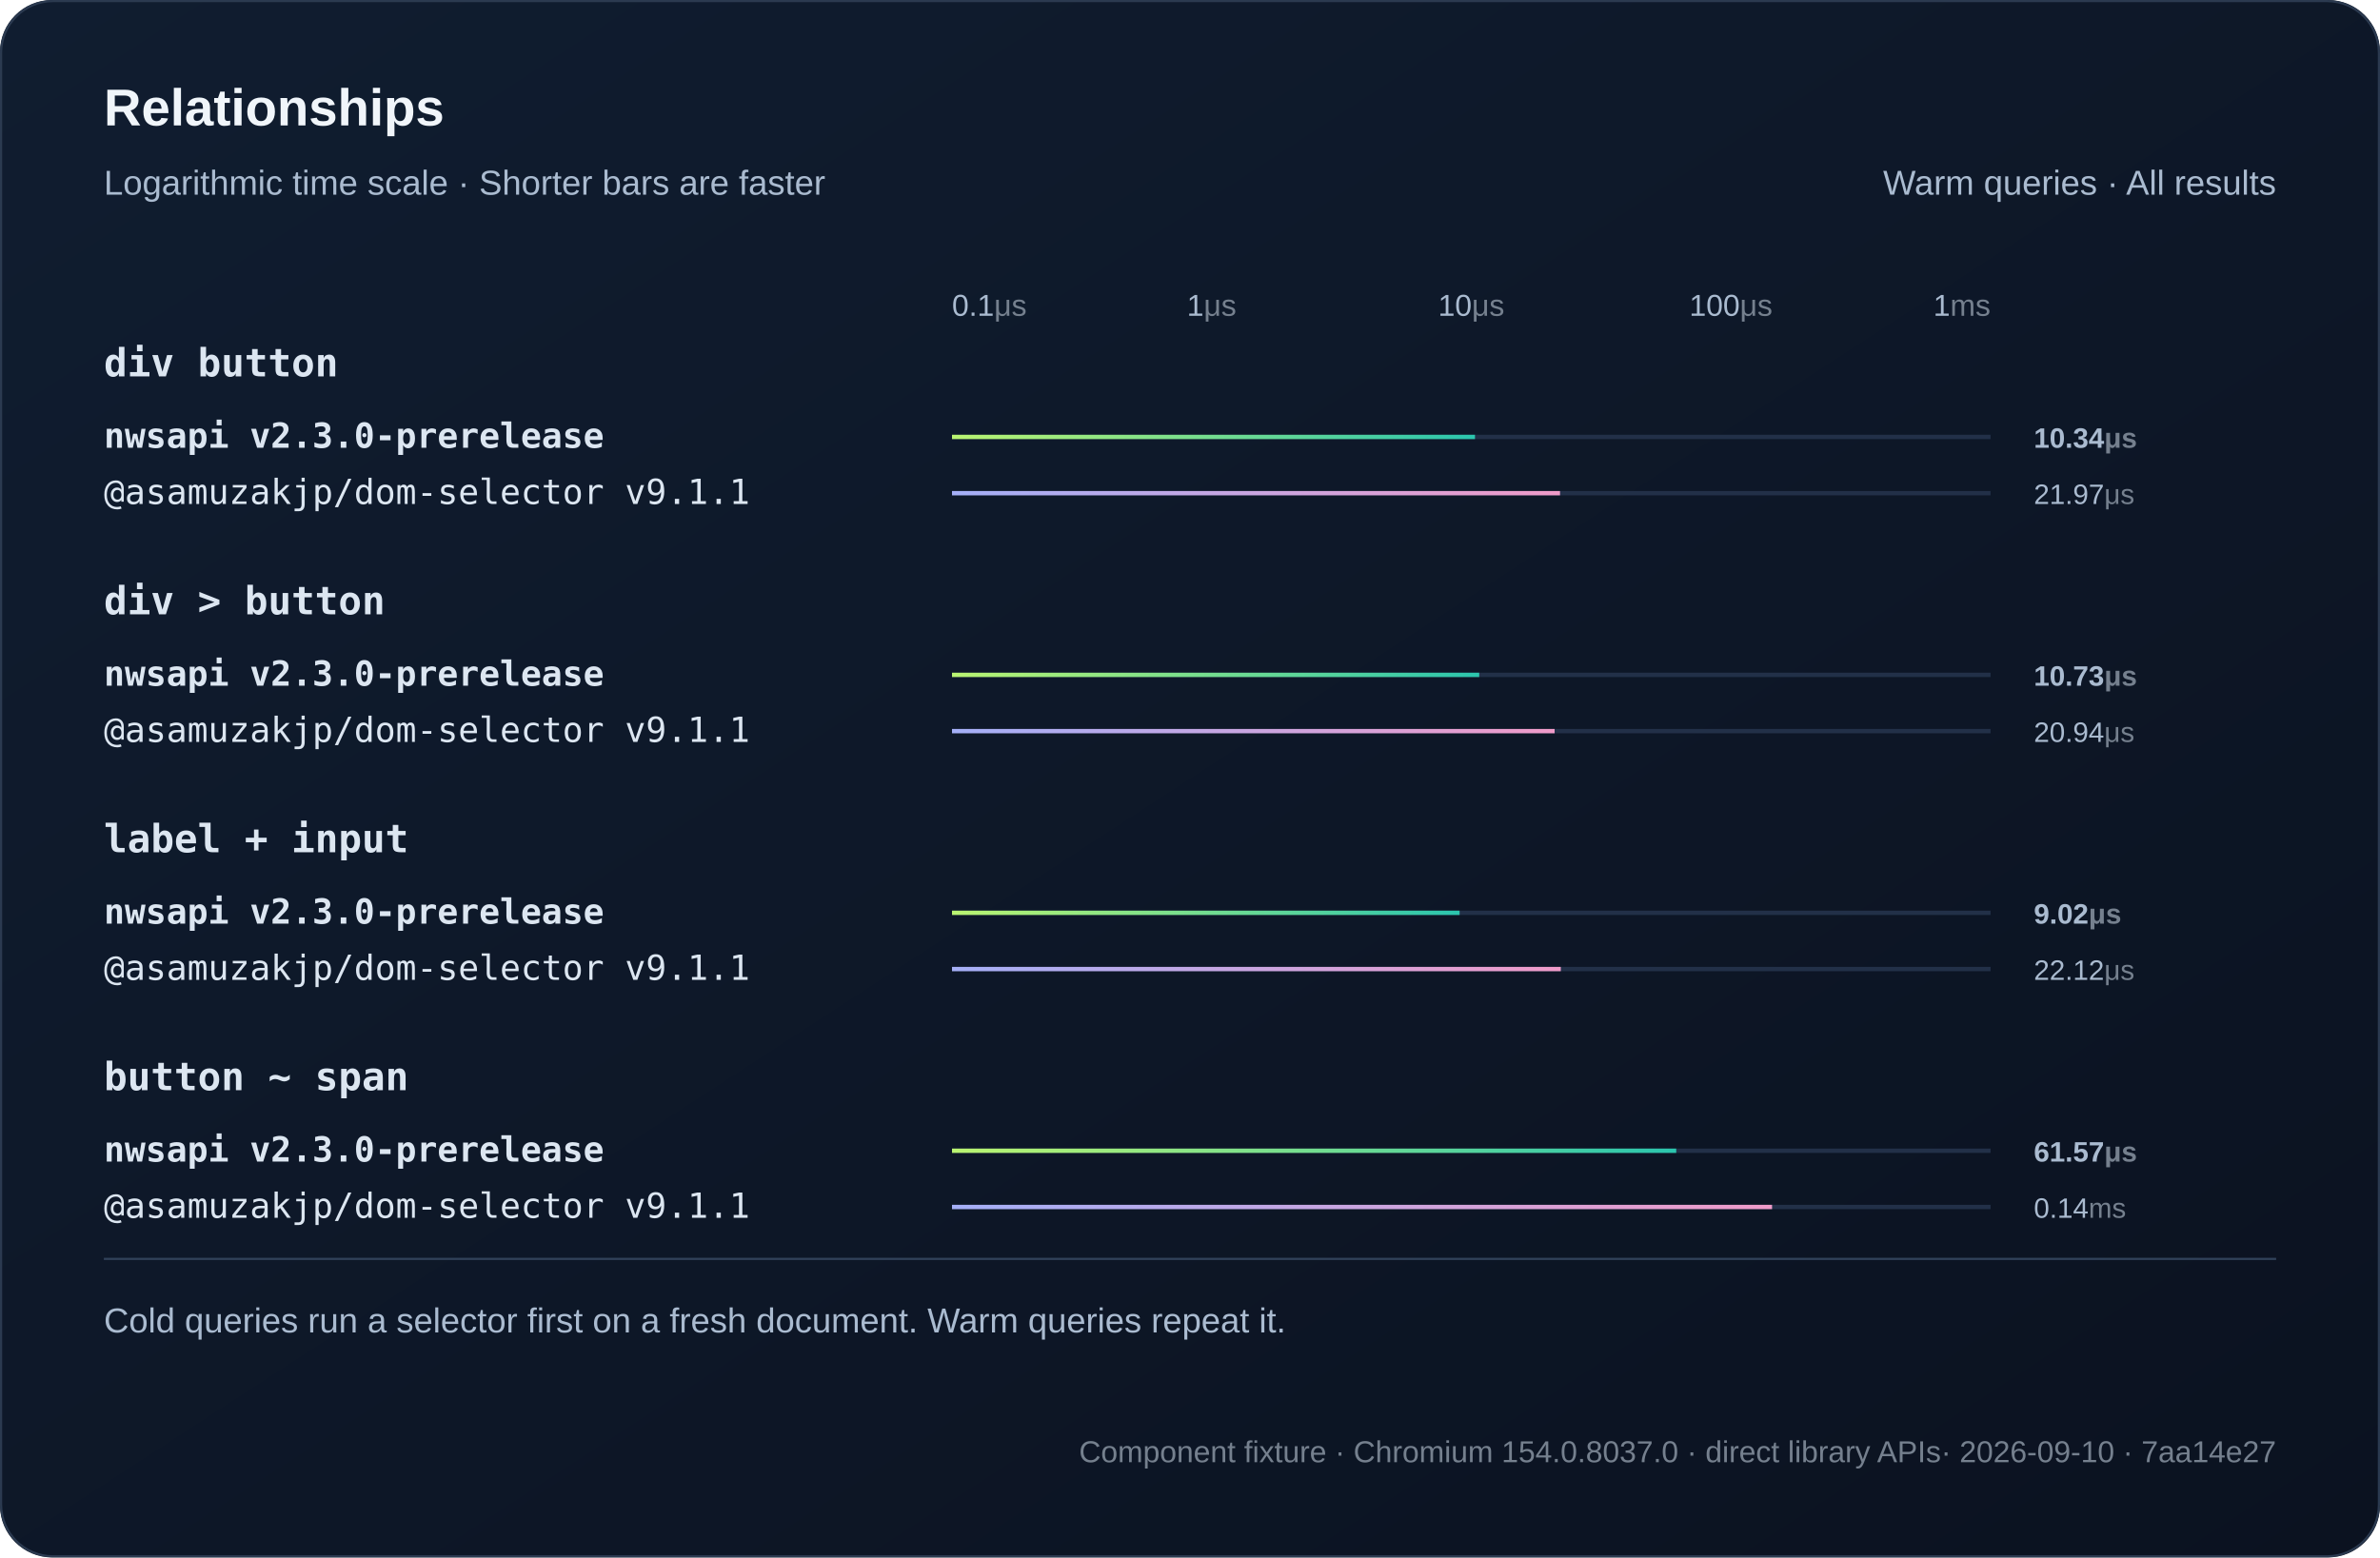
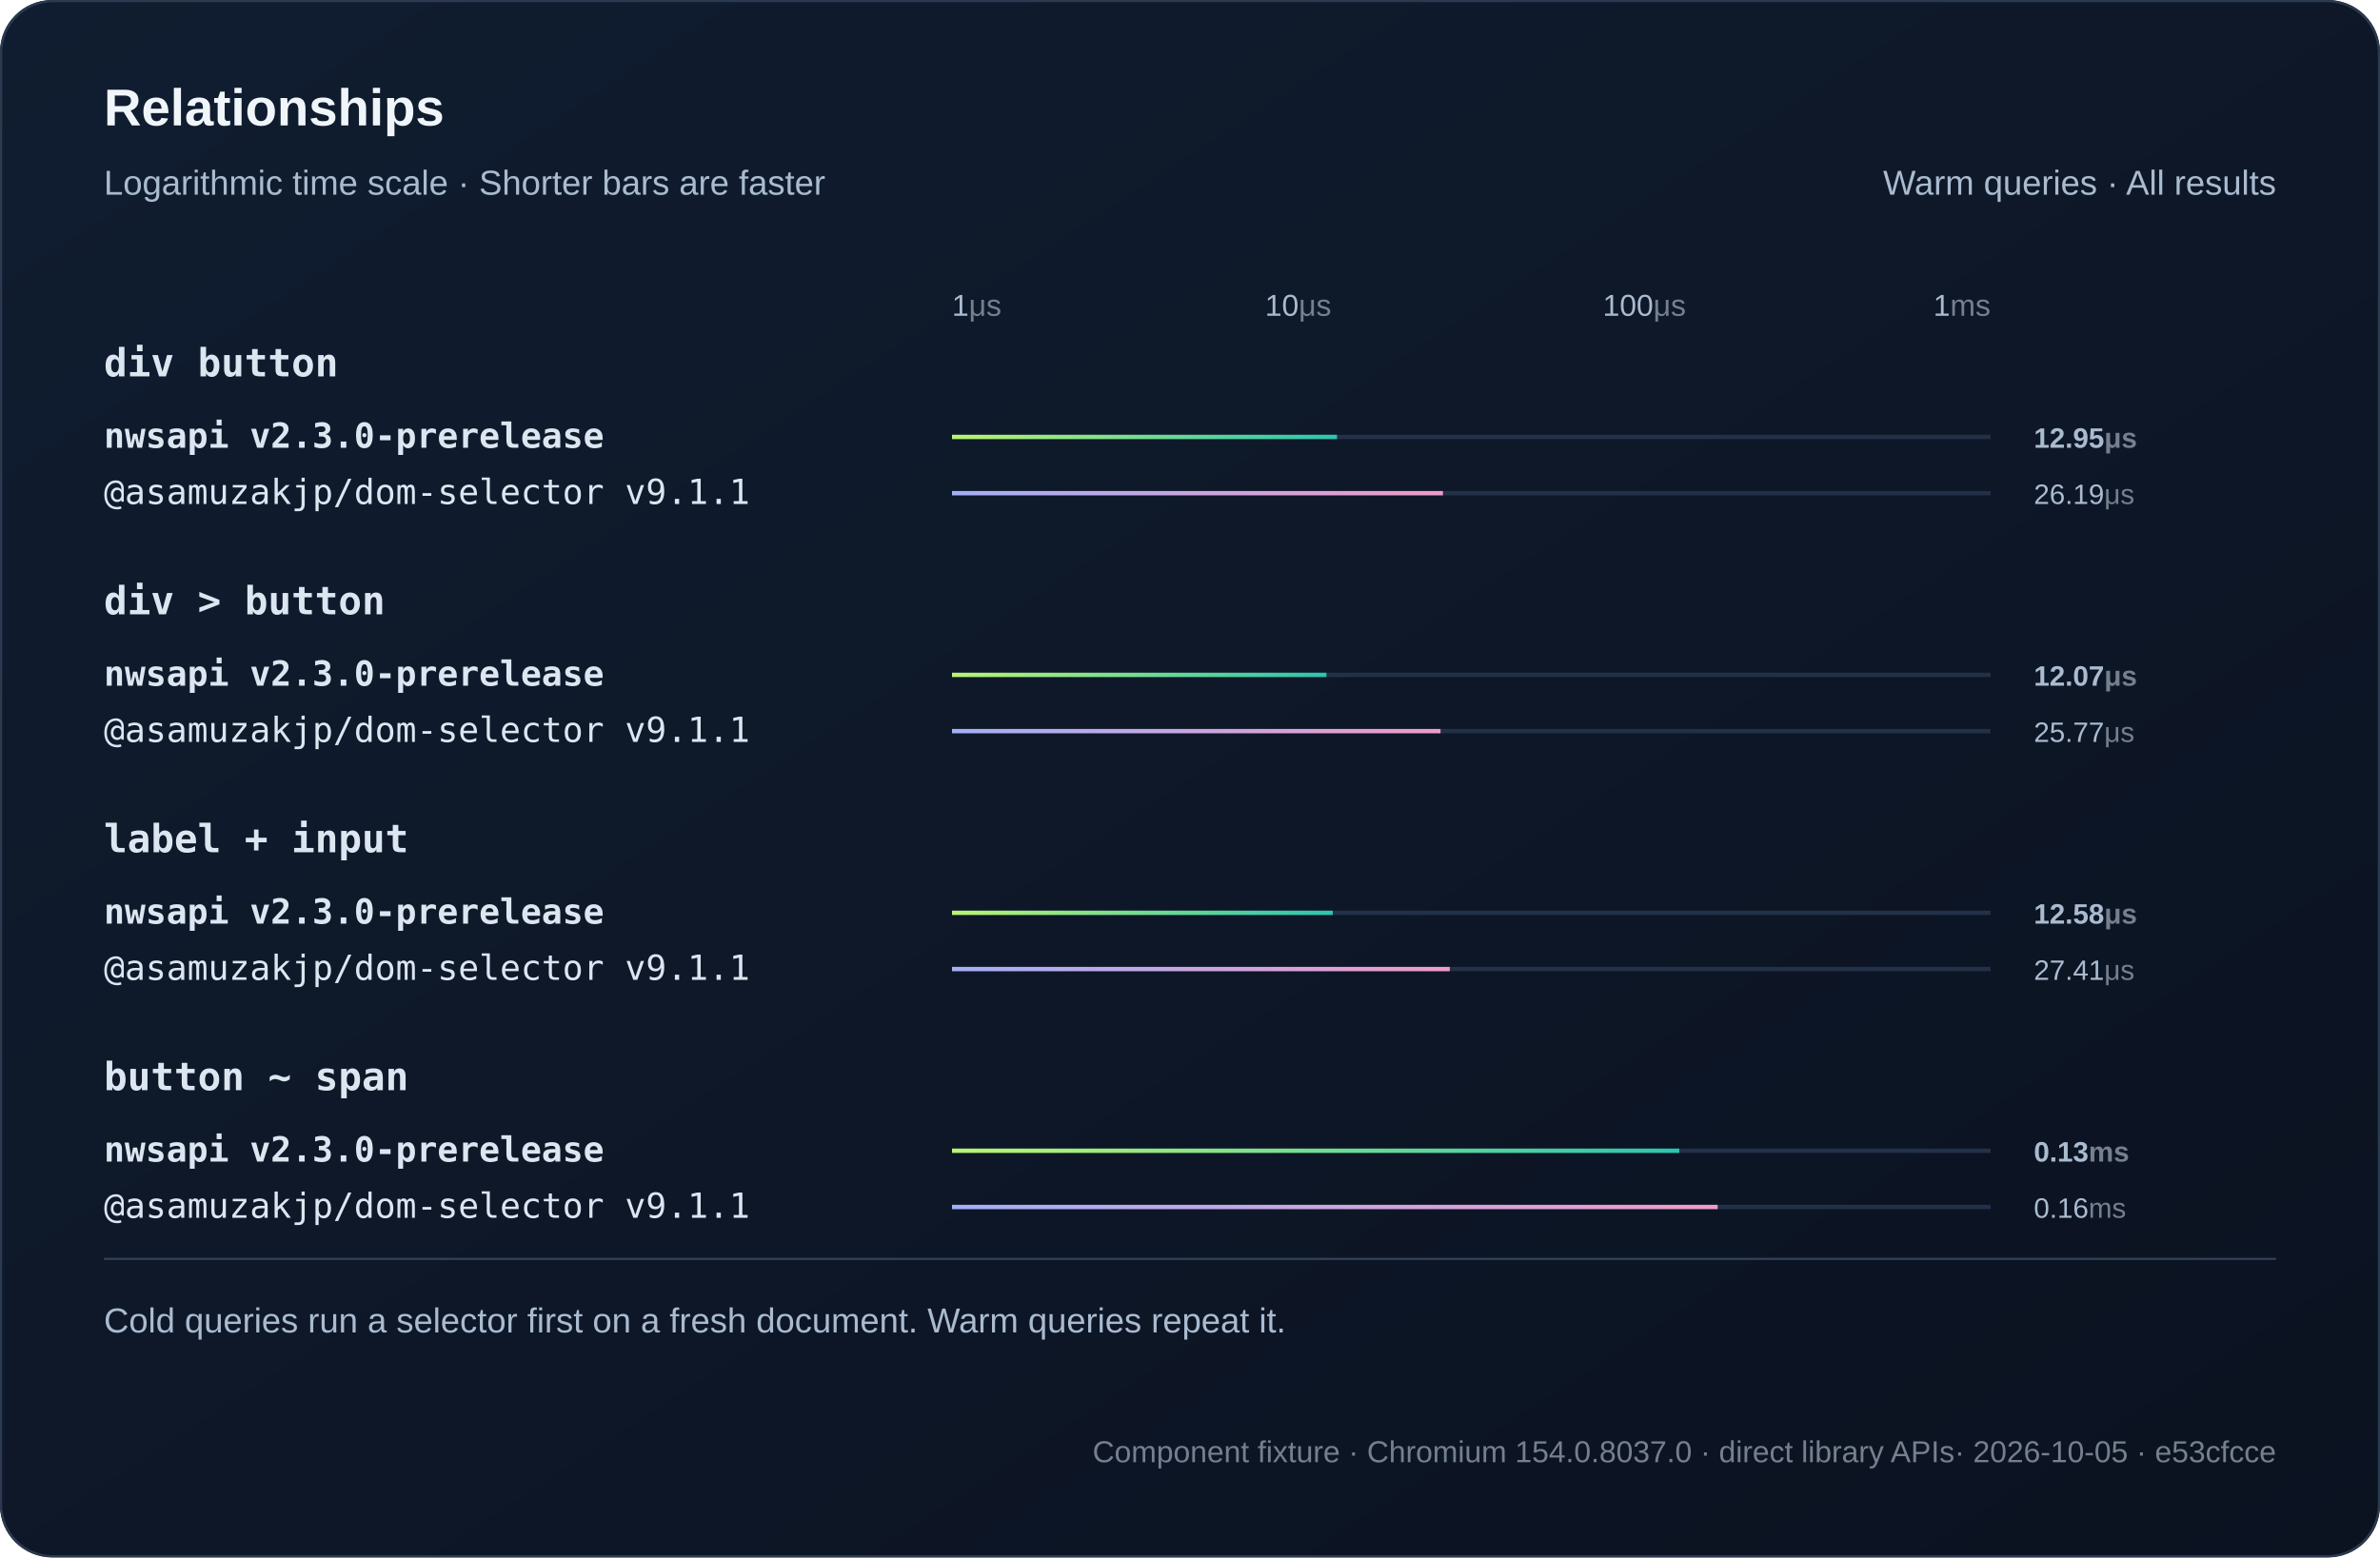
<svg xmlns="http://www.w3.org/2000/svg" width="1100" height="720" viewBox="0 0 1100 720" role="img">
  <defs>
    <linearGradient id="bg" x2="1" y2="1">
      <stop stop-color="#101d30" />
      <stop offset="1" stop-color="#0b1220" />
    </linearGradient>
    <linearGradient id="series0">
      <stop stop-color="#baf471" />
      <stop offset="1" stop-color="#2bc5ae" />
    </linearGradient>
    <linearGradient id="series1">
      <stop stop-color="#a4aff7" />
      <stop offset="1" stop-color="#ef9bc9" />
    </linearGradient>
  </defs>
  <style>text{font-family:Arial,Helvetica,sans-serif;fill:#f0f5fa}
.muted{fill:#aabbd0;font:16px Arial,Helvetica,sans-serif}
.code{font:18px Consolas,Menlo,monospace;fill:#dce6f1}
.note .code{font:16px Consolas,Menlo,monospace}
.metadata,.metadata .code{fill:#75808e;font-size:14px}
.chart-title{font-size:24px;font-weight:700}
.unit{fill:#75808e}
.package{font-family:Consolas,Menlo,monospace}
.comparison{font-size:14px;font-variant-numeric:tabular-nums}
.tick{fill:#aabbd0;font-size:12px}
.time{fill:#aabbd0;font-size:13px;font-variant-numeric:tabular-nums}
.engine{font-size:16px}.selector{font-weight:600}.tick{font-size:14px}</style>
  <rect width="1100" height="720" rx="24" fill="url(#bg)" />
  <rect x=".5" y=".5" width="1099" height="719" rx="24" fill="none" stroke="#2b3a50" />
  <text x="48" y="58" class="chart-title">Relationships</text>
  <text x="48" y="90" class="muted">Logarithmic time scale · Shorter bars are faster</text>
  <text x="1052" y="90" text-anchor="end" class="muted">Warm queries · All results</text>
-   <text x="440" y="146" text-anchor="start" class="tick">0.1<tspan class="unit">μs</tspan>
+   <text x="440" y="146" text-anchor="start" class="tick">1<tspan class="unit">μs</tspan>
  </text>
-   <text x="560" y="146" text-anchor="middle" class="tick">1<tspan class="unit">μs</tspan>
+   <text x="600" y="146" text-anchor="middle" class="tick">10<tspan class="unit">μs</tspan>
  </text>
-   <text x="680" y="146" text-anchor="middle" class="tick">10<tspan class="unit">μs</tspan>
-   </text>
-   <text x="800" y="146" text-anchor="middle" class="tick">100<tspan class="unit">μs</tspan>
+   <text x="760" y="146" text-anchor="middle" class="tick">100<tspan class="unit">μs</tspan>
  </text>
  <text x="920" y="146" text-anchor="end" class="tick">1<tspan class="unit">ms</tspan>
  </text>
  <text x="48" y="174" class="code selector">div button</text>
  <g>
    <text x="48" y="207" class="code engine" style="font-weight:700">nwsapi v2.3.0-prerelease</text>
    <path d="M440 202h480" stroke="#223048" stroke-width="2" />
-     <rect class="bar" x="440" y="201" width="241.72" height="2" fill="url(#series0)" />
-     <text x="940" y="207" class="time" style="font-weight:700">10.34<tspan class="unit">μs</tspan>
+     <rect class="bar" x="440" y="201" width="177.95" height="2" fill="url(#series0)" />
+     <text x="940" y="207" class="time" style="font-weight:700">12.95<tspan class="unit">μs</tspan>
    </text>
  </g>
  <g>
    <text x="48" y="233" class="code engine">@asamuzakjp/dom-selector v9.1.1</text>
    <path d="M440 228h480" stroke="#223048" stroke-width="2" />
-     <rect class="bar" x="440" y="227" width="281.02" height="2" fill="url(#series1)" />
-     <text x="940" y="233" class="time">21.97<tspan class="unit">μs</tspan>
+     <rect class="bar" x="440" y="227" width="226.9" height="2" fill="url(#series1)" />
+     <text x="940" y="233" class="time">26.19<tspan class="unit">μs</tspan>
    </text>
  </g>
  <text x="48" y="284" class="code selector">div &gt; button</text>
  <g>
    <text x="48" y="317" class="code engine" style="font-weight:700">nwsapi v2.3.0-prerelease</text>
    <path d="M440 312h480" stroke="#223048" stroke-width="2" />
-     <rect class="bar" x="440" y="311" width="243.68" height="2" fill="url(#series0)" />
-     <text x="940" y="317" class="time" style="font-weight:700">10.73<tspan class="unit">μs</tspan>
+     <rect class="bar" x="440" y="311" width="173.06" height="2" fill="url(#series0)" />
+     <text x="940" y="317" class="time" style="font-weight:700">12.07<tspan class="unit">μs</tspan>
    </text>
  </g>
  <g>
    <text x="48" y="343" class="code engine">@asamuzakjp/dom-selector v9.1.1</text>
    <path d="M440 338h480" stroke="#223048" stroke-width="2" />
-     <rect class="bar" x="440" y="337" width="278.52" height="2" fill="url(#series1)" />
-     <text x="940" y="343" class="time">20.94<tspan class="unit">μs</tspan>
+     <rect class="bar" x="440" y="337" width="225.79" height="2" fill="url(#series1)" />
+     <text x="940" y="343" class="time">25.77<tspan class="unit">μs</tspan>
    </text>
  </g>
  <text x="48" y="394" class="code selector">label + input</text>
  <g>
    <text x="48" y="427" class="code engine" style="font-weight:700">nwsapi v2.3.0-prerelease</text>
    <path d="M440 422h480" stroke="#223048" stroke-width="2" />
-     <rect class="bar" x="440" y="421" width="234.61" height="2" fill="url(#series0)" />
-     <text x="940" y="427" class="time" style="font-weight:700">9.02<tspan class="unit">μs</tspan>
+     <rect class="bar" x="440" y="421" width="175.97" height="2" fill="url(#series0)" />
+     <text x="940" y="427" class="time" style="font-weight:700">12.58<tspan class="unit">μs</tspan>
    </text>
  </g>
  <g>
    <text x="48" y="453" class="code engine">@asamuzakjp/dom-selector v9.1.1</text>
    <path d="M440 448h480" stroke="#223048" stroke-width="2" />
-     <rect class="bar" x="440" y="447" width="281.38" height="2" fill="url(#series1)" />
-     <text x="940" y="453" class="time">22.12<tspan class="unit">μs</tspan>
+     <rect class="bar" x="440" y="447" width="230.07" height="2" fill="url(#series1)" />
+     <text x="940" y="453" class="time">27.41<tspan class="unit">μs</tspan>
    </text>
  </g>
  <text x="48" y="504" class="code selector">button ~ span</text>
  <g>
    <text x="48" y="537" class="code engine" style="font-weight:700">nwsapi v2.3.0-prerelease</text>
    <path d="M440 532h480" stroke="#223048" stroke-width="2" />
-     <rect class="bar" x="440" y="531" width="334.73" height="2" fill="url(#series0)" />
-     <text x="940" y="537" class="time" style="font-weight:700">61.57<tspan class="unit">μs</tspan>
+     <rect class="bar" x="440" y="531" width="336.16" height="2" fill="url(#series0)" />
+     <text x="940" y="537" class="time" style="font-weight:700">0.13<tspan class="unit">ms</tspan>
    </text>
  </g>
  <g>
    <text x="48" y="563" class="code engine">@asamuzakjp/dom-selector v9.1.1</text>
    <path d="M440 558h480" stroke="#223048" stroke-width="2" />
-     <rect class="bar" x="440" y="557" width="379.02" height="2" fill="url(#series1)" />
-     <text x="940" y="563" class="time">0.14<tspan class="unit">ms</tspan>
+     <rect class="bar" x="440" y="557" width="353.87" height="2" fill="url(#series1)" />
+     <text x="940" y="563" class="time">0.16<tspan class="unit">ms</tspan>
    </text>
  </g>
  <path d="M48 582h1004" stroke="#304159" />
  <text x="48" y="616" class="muted">Cold queries run a selector first on a fresh document. Warm queries repeat it.</text>
-   <text x="1052" y="676" text-anchor="end" class="muted note metadata">Component fixture · Chromium 154.0.8037.0 · direct library APIs<tspan fill="#75808e"> · 2026-09-10 · 7aa14e27</tspan>
+   <text x="1052" y="676" text-anchor="end" class="muted note metadata">Component fixture · Chromium 154.0.8037.0 · direct library APIs<tspan fill="#75808e"> · 2026-10-05 · e53cfcce</tspan>
  </text>
</svg>
